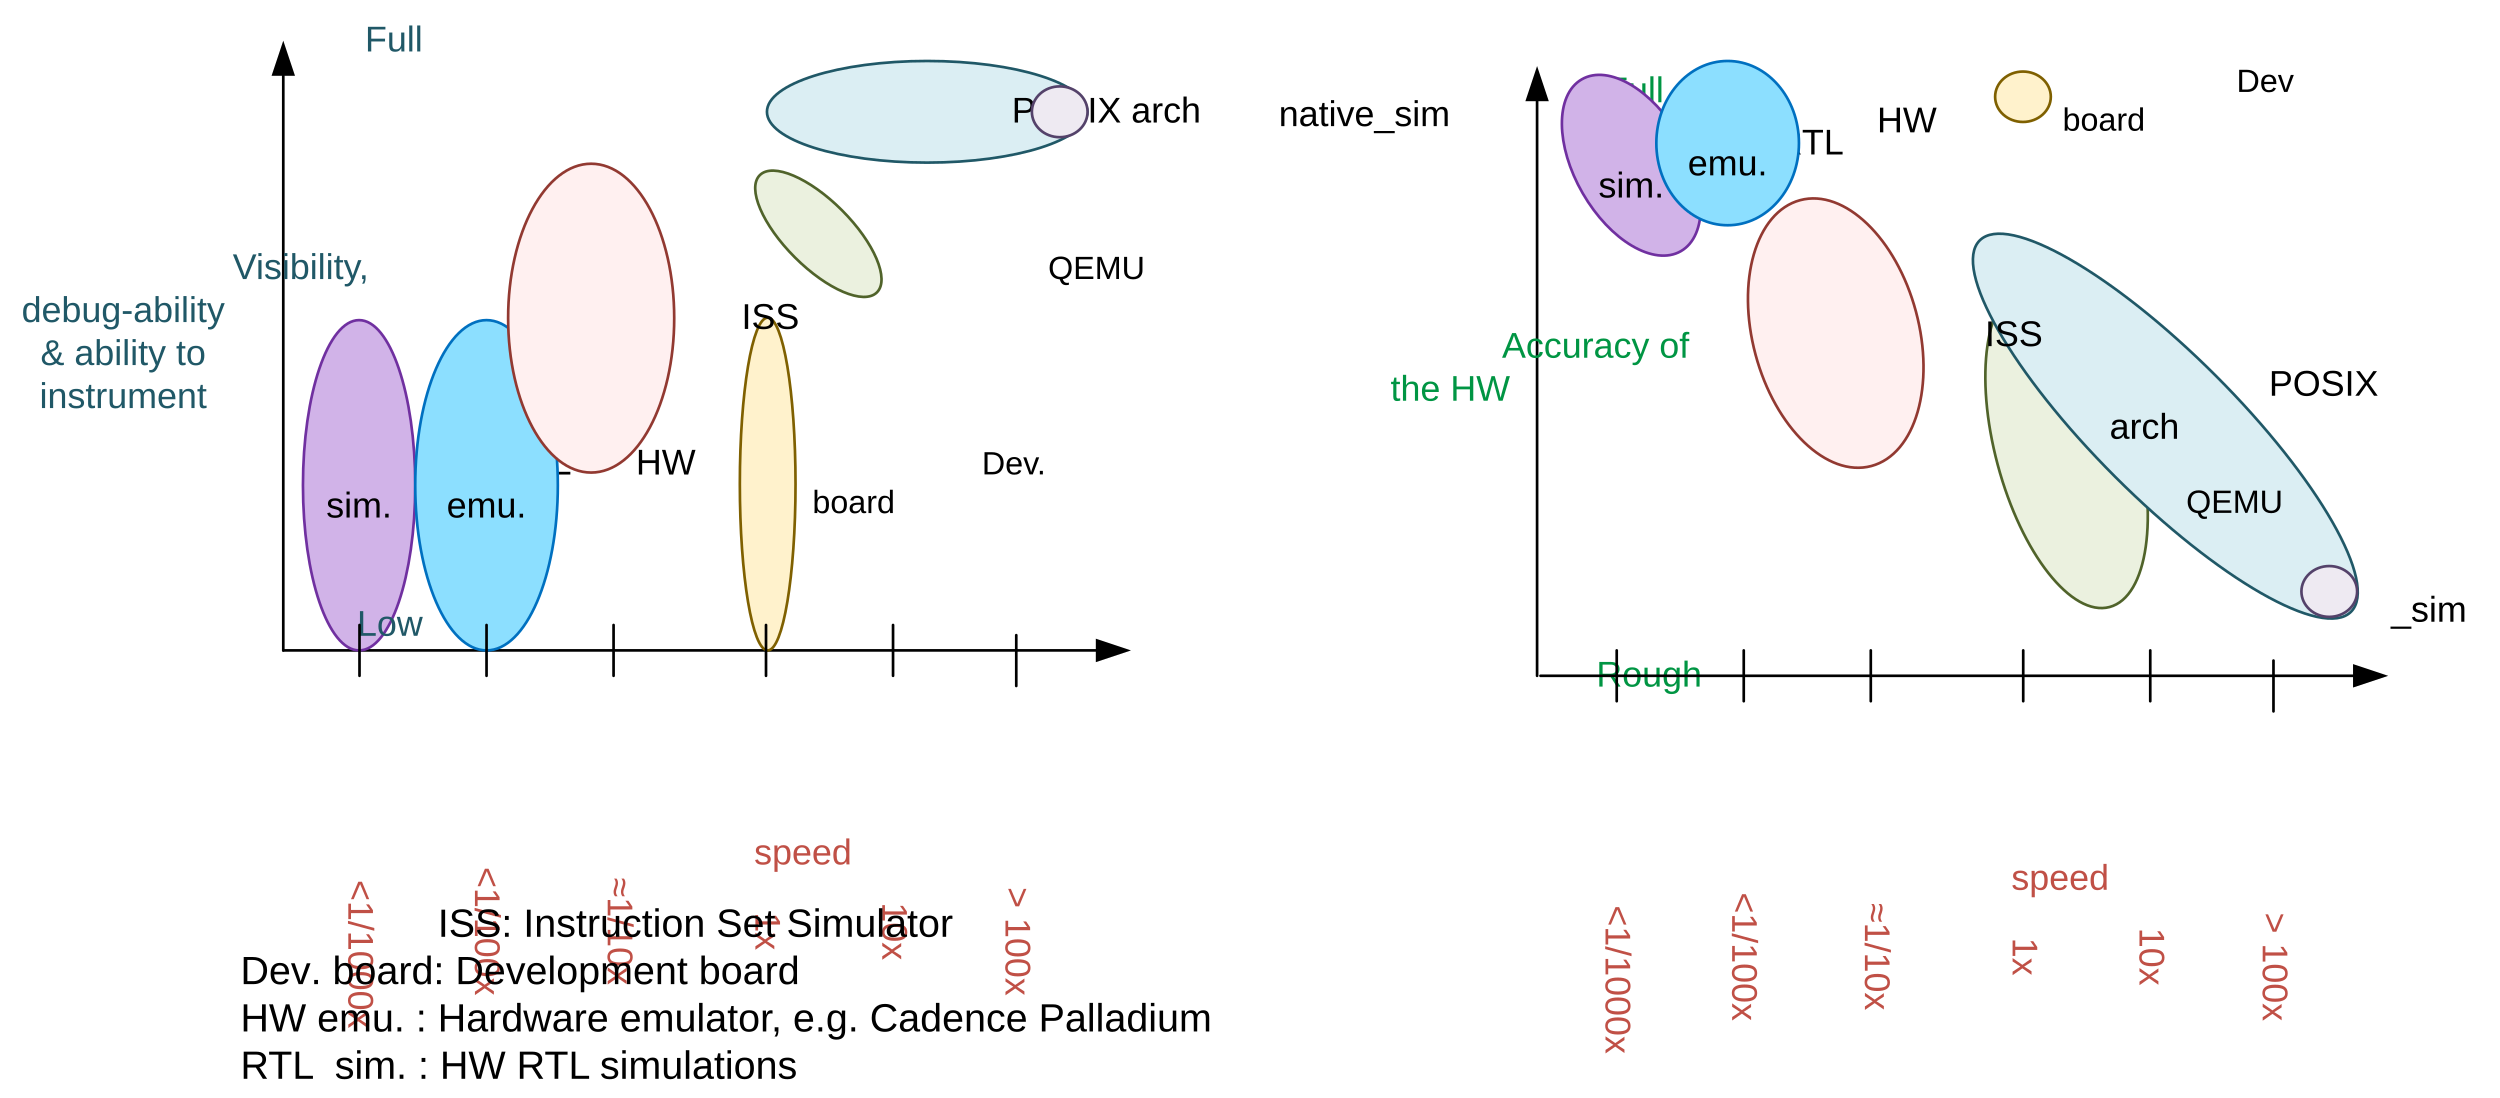
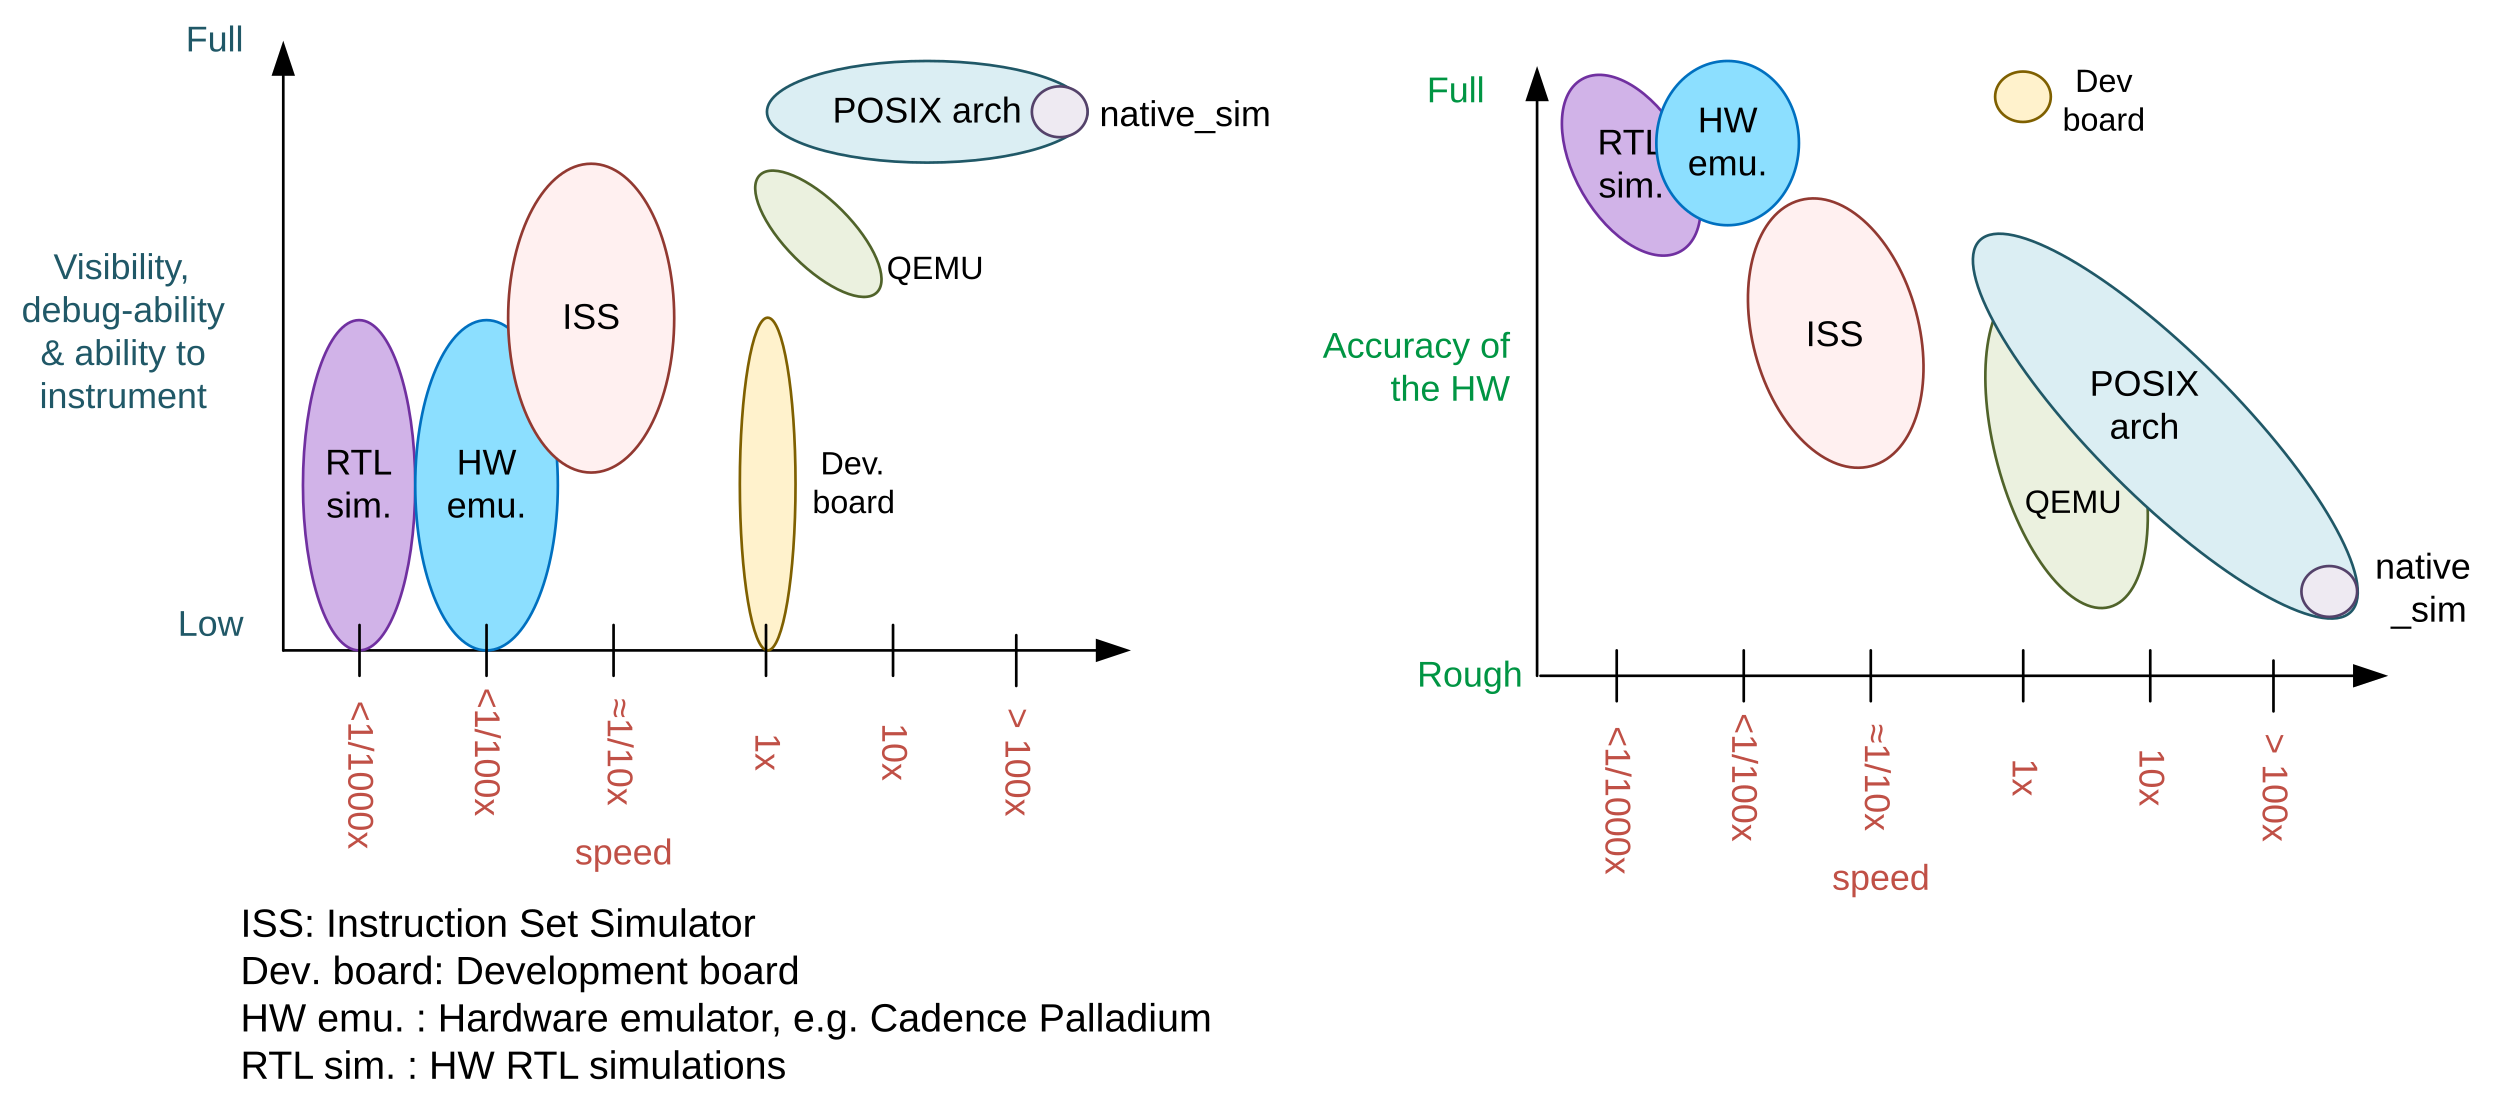
- <svg xmlns="http://www.w3.org/2000/svg" xmlns:ns1="http://schemas.microsoft.com/visio/2003/SVGExtensions/" xmlns:xlink="http://www.w3.org/1999/xlink" width="9.685in" height="4.252in" viewBox="0 0 697.323 306.142" xml:space="preserve" color-interpolation-filters="sRGB" class="st19">
-   <ns1:documentProperties ns1:langID="1033" ns1:metric="true" ns1:viewMarkup="false">
-     <ns1:userDefs>
-       <ns1:ud ns1:nameU="msvNoAutoConnect" ns1:val="VT0(1):26" />
-     </ns1:userDefs>
-   </ns1:documentProperties>
-   <style type="text/css">
- 	
- 		.st1 {marker-end:url(#mrkr13-6);stroke:#000000;stroke-linecap:round;stroke-linejoin:round;stroke-width:0.75}
- 		.st2 {fill:#000000;fill-opacity:1;stroke:#000000;stroke-opacity:1;stroke-width:0.229}
- 		.st3 {fill:none;stroke:none;stroke-linecap:round;stroke-linejoin:round;stroke-width:0.75}
- 		.st4 {fill:#c05046;font-family:Arial;font-size:0.833em}
- 		.st5 {fill:#205867;font-family:Arial;font-size:0.833em}
- 		.st6 {font-size:1em}
- 		.st7 {fill:#009543;font-family:Arial;font-size:0.833em}
- 		.st8 {fill:#d1b3e8;stroke:#7030a0;stroke-linecap:round;stroke-linejoin:round;stroke-width:0.75}
- 		.st9 {fill:#000000;font-family:Arial;font-size:0.833em}
- 		.st10 {fill:#8cdfff;stroke:#0070c0;stroke-linecap:round;stroke-linejoin:round;stroke-width:0.75}
- 		.st11 {fill:#ebf1df;stroke:#50632a;stroke-linecap:round;stroke-linejoin:round;stroke-width:0.75}
- 		.st12 {stroke:#000000;stroke-linecap:round;stroke-linejoin:round;stroke-width:0.75}
- 		.st13 {fill:#000000;font-family:Arial;font-size:0.917em}
- 		.st14 {fill:#fff2cc;stroke:#7f6000;stroke-linecap:round;stroke-linejoin:round;stroke-width:0.75}
- 		.st15 {fill:#dbeef3;stroke:#205867;stroke-linecap:round;stroke-linejoin:round;stroke-width:0.75}
- 		.st16 {fill:#fff0f0;stroke:#923931;stroke-linecap:round;stroke-linejoin:round;stroke-width:0.75}
- 		.st17 {fill:#000000;font-family:Arial;font-size:0.75em}
- 		.st18 {fill:#eeeaf2;stroke:#54426a;stroke-linecap:round;stroke-linejoin:round;stroke-width:0.75}
- 		.st19 {fill:none;fill-rule:evenodd;font-size:12px;overflow:visible;stroke-linecap:square;stroke-miterlimit:3}
- 	
- 	</style>
+ <svg xmlns="http://www.w3.org/2000/svg" xmlns:xlink="http://www.w3.org/1999/xlink" width="929.764" height="408.189" class="st19" color-interpolation-filters="sRGB" viewBox="0 0 697.323 306.142" xml:space="preserve">
+   <style type="text/css">.st1,.st2{stroke:#000}.st1{marker-end:url(#mrkr13-6);stroke-linecap:round;stroke-linejoin:round;stroke-width:.75}.st2{fill:#000;fill-opacity:1;stroke-opacity:1;stroke-width:.229}.st3{fill:none;stroke:none;stroke-linecap:round;stroke-linejoin:round;stroke-width:.75}.st4,.st5{fill:#c05046;font-family:Arial;font-size:.833em}.st5{fill:#205867}.st6{font-size:1em}.st7{fill:#009543;font-family:Arial;font-size:.833em}.st8{fill:#d1b3e8;stroke:#7030a0;stroke-linecap:round;stroke-linejoin:round;stroke-width:.75}.st9{fill:#000;font-family:Arial;font-size:.833em}.st10{fill:#8cdfff;stroke:#0070c0}.st10,.st11,.st12{stroke-linecap:round;stroke-linejoin:round;stroke-width:.75}.st11{fill:#ebf1df;stroke:#50632a}.st12{stroke:#000}.st13{fill:#000;font-family:Arial;font-size:.917em}.st14{fill:#fff2cc;stroke:#7f6000}.st14,.st15,.st16{stroke-linecap:round;stroke-linejoin:round;stroke-width:.75}.st15{fill:#dbeef3;stroke:#205867}.st16{fill:#fff0f0;stroke:#923931}.st17{fill:#000;font-family:Arial;font-size:.75em}.st18{fill:#eeeaf2;stroke:#54426a;stroke-linecap:round;stroke-linejoin:round;stroke-width:.75}.st19{fill:none;fill-rule:evenodd;font-size:12px;overflow:visible;stroke-linecap:square;stroke-miterlimit:3}</style>
  <defs id="Markers">
    <g id="lend13">
-       <path d="M 3 1 L 0 0 L 3 -1 L 3 1 " style="stroke:none" />
-     </g>
-     <marker id="mrkr13-6" class="st2" ns1:arrowType="13" ns1:arrowSize="2" ns1:setback="13.08" refX="-13.08" orient="auto" markerUnits="strokeWidth" overflow="visible">
-       <use xlink:href="#lend13" transform="scale(-4.36,-4.36) " />
+       <path d="M 3 1 L 0 0 L 3 -1 L 3 1" style="stroke:none" />
+     </g>
+     <marker id="mrkr13-6" class="st2" markerUnits="strokeWidth" orient="auto" overflow="visible" refX="-13.08">
+       <use transform="scale(-4.36,-4.36)" xlink:href="#lend13" />
    </marker>
  </defs>
-   <g ns1:mID="0" ns1:index="1" ns1:groupContext="foregroundPage">
-     <ns1:pageProperties ns1:drawingScale="0.0393701" ns1:pageScale="0.0393701" ns1:drawingUnits="24" ns1:shadowOffsetX="8.50394" ns1:shadowOffsetY="-8.50394" />
-     <ns1:layer ns1:name="Connector" ns1:index="0" />
-     <g id="shape1-1" ns1:mID="1" ns1:groupContext="shape" transform="translate(-227.126,181.417) rotate(-90)">
+   <g>
+     <g id="shape1-1" transform="translate(-227.126,181.417) rotate(-90)">
      <path d="M0 306.14 L160.27 306.14" class="st1" />
    </g>
-     <g id="shape2-7" ns1:mID="2" ns1:groupContext="shape" transform="translate(79.0157,-124.724)">
+     <g id="shape2-7" transform="translate(79.0157,-124.724)">
      <path d="M0 306.14 L226.64 306.14" class="st1" />
    </g>
-     <g id="shape3-12" ns1:mID="3" ns1:groupContext="shape" transform="translate(148.465,-53.8583)">
-       <ns1:textBlock ns1:margins="rect(4,4,4,4)" ns1:tabSpace="42.5197" />
-       <ns1:textRect cx="25.512" cy="291.969" width="51.03" height="28.346" />
-       <rect x="0" y="277.795" width="51.024" height="28.346" class="st3" />
-       <text x="11.89" y="294.97" class="st4" ns1:langID="6153">
-         <ns1:paragraph ns1:horizAlign="1" />
-         <ns1:tabList />speed</text>
-     </g>
-     <g id="shape4-15" ns1:mID="4" ns1:groupContext="shape" transform="translate(-3.18898,-199.134)">
-       <ns1:textBlock ns1:margins="rect(4,4,4,4)" ns1:tabSpace="42.5197" />
-       <ns1:textRect cx="37.559" cy="291.969" width="75.12" height="28.346" />
-       <rect x="0" y="277.795" width="75.118" height="28.346" class="st3" />
-       <text x="18.11" y="276.97" class="st5" ns1:langID="6153">
-         <ns1:paragraph ns1:horizAlign="1" />
-         <ns1:tabList />Visibility, <tspan x="9.21" dy="1.2em" class="st6">debug</tspan>-ability<ns1:newlineChar />
-         <tspan x="14.49" dy="1.2em" class="st6">&amp; </tspan>ability to <tspan x="14.22" dy="1.2em" class="st6">instrument</tspan>
-       </text>
-     </g>
-     <g id="shape8-21" ns1:mID="8" ns1:groupContext="shape" transform="translate(122.598,188.504) rotate(-90)">
+     <g id="shape3-12" transform="translate(148.465,-53.8583)">
+       <rect width="51.024" height="28.346" x="0" y="277.795" class="st3" />
+       <text x="11.89" y="294.97" class="st4">speed</text>
+     </g>
+     <g id="shape4-15" transform="translate(-3.18898,-199.134)">
+       <rect width="75.118" height="28.346" x="0" y="277.795" class="st3" />
+       <text x="18.11" y="276.97" class="st5">Visibility, <tspan x="9.21" class="st6" dy="1.2em">debug</tspan>-ability<tspan x="14.49" class="st6" dy="1.2em">&amp; </tspan>ability to <tspan x="14.22" class="st6" dy="1.2em">instrument</tspan>
+       </text>
+     </g>
+     <g id="shape8-21" transform="translate(122.598,188.504) rotate(-90)">
      <path d="M0 306.14 L160.27 306.14" class="st1" />
    </g>
-     <g id="shape9-26" ns1:mID="9" ns1:groupContext="shape" transform="translate(361.417,-189.185)">
-       <ns1:textBlock ns1:margins="rect(4,4,4,4)" ns1:tabSpace="42.5197" />
-       <ns1:textRect cx="31.89" cy="291.969" width="63.78" height="28.346" />
-       <rect x="0" y="277.795" width="63.779" height="28.346" class="st3" />
-       <text x="7.54" y="288.97" class="st7" ns1:langID="6153">
-         <ns1:paragraph ns1:horizAlign="2" />
-         <ns1:tabList />Accuracy of <tspan x="26.44" dy="1.2em" class="st6">the HW</tspan>
-       </text>
-     </g>
-     <g id="shape32-30" ns1:mID="32" ns1:groupContext="shape" transform="translate(84.5022,-124.724)">
-       <ns1:textBlock ns1:margins="rect(4,4,4,4)" ns1:tabSpace="42.5197" />
-       <ns1:textRect cx="15.659" cy="260.079" width="31.32" height="92.126" />
-       <ellipse cx="15.659" cy="260.079" rx="15.659" ry="46.063" class="st8" />
-       <text x="6.21" y="257.08" class="st9" ns1:langID="6153">
-         <ns1:paragraph ns1:horizAlign="1" />
-         <ns1:tabList />RTL <tspan x="6.49" dy="1.2em" class="st6">sim</tspan>.</text>
-     </g>
-     <g id="shape31-34" ns1:mID="31" ns1:groupContext="shape" transform="translate(115.82,-124.724)">
-       <ns1:textBlock ns1:margins="rect(4,4,4,4)" ns1:tabSpace="42.5197" />
-       <ns1:textRect cx="19.888" cy="260.079" width="39.78" height="92.126" />
-       <ellipse cx="19.888" cy="260.079" rx="19.888" ry="46.063" class="st10" />
-       <text x="11.56" y="257.08" class="st9" ns1:langID="6153">
-         <ns1:paragraph ns1:horizAlign="1" />
-         <ns1:tabList />HW <tspan x="8.77" dy="1.2em" class="st6">emu</tspan>.</text>
-     </g>
-     <g id="shape34-38" ns1:mID="34" ns1:groupContext="shape" transform="translate(21.5629,-128.361) rotate(-45)">
-       <ellipse cx="9.289" cy="283.032" rx="9.289" ry="23.11" class="st11" />
-     </g>
-     <g id="shape36-40" ns1:mID="36" ns1:groupContext="shape" transform="translate(378.334,-273.543)">
-       <ns1:textBlock ns1:margins="rect(4,4,4,4)" ns1:tabSpace="42.5197" />
-       <ns1:textRect cx="19.888" cy="299.055" width="39.78" height="14.173" />
-       <rect x="0" y="291.969" width="39.776" height="14.173" class="st3" />
-       <text x="19.66" y="302.06" class="st7" ns1:langID="6153">
-         <ns1:paragraph ns1:horizAlign="2" />
-         <ns1:tabList />Full</text>
-     </g>
-     <g id="shape37-43" ns1:mID="37" ns1:groupContext="shape" transform="translate(364.961,-110.551)">
-       <ns1:textBlock ns1:margins="rect(4,4,4,4)" ns1:tabSpace="42.5197" />
-       <ns1:textRect cx="31.89" cy="299.055" width="63.78" height="14.173" />
-       <rect x="0" y="291.969" width="63.779" height="14.173" class="st3" />
-       <text x="30.31" y="302.06" class="st7" ns1:langID="6153">
-         <ns1:paragraph ns1:horizAlign="2" />
-         <ns1:tabList />Rough</text>
-     </g>
-     <g id="shape38-46" ns1:mID="38" ns1:groupContext="shape" transform="translate(40.6109,-287.717)">
-       <ns1:textBlock ns1:margins="rect(4,4,4,4)" ns1:tabSpace="42.5197" />
-       <ns1:textRect cx="15.659" cy="299.055" width="31.32" height="14.173" />
-       <rect x="0" y="291.969" width="31.318" height="14.173" class="st3" />
-       <text x="11.2" y="302.06" class="st5" ns1:langID="6153">
-         <ns1:paragraph ns1:horizAlign="2" />
-         <ns1:tabList />Full</text>
-     </g>
-     <g id="shape39-49" ns1:mID="39" ns1:groupContext="shape" transform="translate(40.6109,-124.724)">
-       <ns1:textBlock ns1:margins="rect(4,4,4,4)" ns1:tabSpace="42.5197" />
-       <ns1:textRect cx="15.659" cy="299.055" width="31.32" height="14.173" />
-       <rect x="0" y="291.969" width="31.318" height="14.173" class="st3" />
-       <text x="8.97" y="302.06" class="st5" ns1:langID="6153">
-         <ns1:paragraph ns1:horizAlign="2" />
-         <ns1:tabList />Low</text>
-     </g>
-     <g id="shape41-52" ns1:mID="41" ns1:groupContext="shape" transform="translate(555.236,174.331) rotate(90)">
-       <path d="M0 306.14 L14.17 306.14" class="st12" />
-     </g>
-     <g id="shape42-55" ns1:mID="42" ns1:groupContext="shape" transform="translate(477.283,174.331) rotate(90)">
-       <path d="M0 306.14 L14.17 306.14" class="st12" />
-     </g>
-     <g id="shape43-58" ns1:mID="43" ns1:groupContext="shape" transform="translate(441.85,174.331) rotate(90)">
-       <path d="M0 306.14 L14.17 306.14" class="st12" />
-     </g>
-     <g id="shape44-61" ns1:mID="44" ns1:groupContext="shape" transform="translate(406.417,174.331) rotate(90)">
-       <path d="M0 306.14 L14.17 306.14" class="st12" />
-     </g>
-     <g id="shape45-64" ns1:mID="45" ns1:groupContext="shape" transform="translate(548.15,184.252) rotate(90)">
-       <ns1:textBlock ns1:margins="rect(4,4,4,4)" ns1:tabSpace="42.5197" />
-       <ns1:textRect cx="25.512" cy="299.055" width="51.03" height="14.173" />
-       <rect x="0" y="291.969" width="51.024" height="14.173" class="st3" />
-       <text x="17.45" y="302.06" class="st4" ns1:langID="6153">
-         <ns1:paragraph ns1:horizAlign="1" />
-         <ns1:tabList />10x</text>
-     </g>
-     <g id="shape46-67" ns1:mID="46" ns1:groupContext="shape" transform="translate(512.762,184.252) rotate(90)">
-       <ns1:textBlock ns1:margins="rect(4,4,4,4)" ns1:tabSpace="42.5197" />
-       <ns1:textRect cx="25.512" cy="299.055" width="51.03" height="14.173" />
-       <rect x="0" y="291.969" width="51.024" height="14.173" class="st3" />
-       <text x="20.23" y="302.06" class="st4" ns1:langID="6153">
-         <ns1:paragraph ns1:horizAlign="1" />
-         <ns1:tabList />1x</text>
-     </g>
-     <g id="shape47-70" ns1:mID="47" ns1:groupContext="shape" transform="translate(471.568,184.252) rotate(90)">
-       <ns1:textBlock ns1:margins="rect(4,4,4,4)" ns1:tabSpace="42.5197" />
-       <ns1:textRect cx="25.512" cy="299.055" width="51.03" height="14.173" />
-       <rect x="0" y="291.969" width="51.024" height="14.173" class="st3" />
-       <text x="10.54" y="302.06" class="st4" ns1:langID="6153">
-         <ns1:paragraph ns1:horizAlign="1" />
-         <ns1:tabList />≈1/10x</text>
-     </g>
-     <g id="shape48-73" ns1:mID="48" ns1:groupContext="shape" transform="translate(434.535,184.252) rotate(90)">
-       <ns1:textBlock ns1:margins="rect(4,4,4,4)" ns1:tabSpace="42.5197" />
-       <ns1:textRect cx="25.512" cy="299.055" width="51.03" height="14.173" />
-       <rect x="0" y="291.969" width="51.024" height="14.173" class="st3" />
-       <text x="7.58" y="302.06" class="st4" ns1:langID="6153">
-         <ns1:paragraph ns1:horizAlign="1" />
-         <ns1:tabList />&lt;1/100x</text>
-     </g>
-     <g id="shape49-76" ns1:mID="49" ns1:groupContext="shape" transform="translate(399.216,188.504) rotate(90)">
-       <ns1:textBlock ns1:margins="rect(4,4,4,4)" ns1:tabSpace="42.5197" />
-       <ns1:textRect cx="27.665" cy="299.055" width="55.34" height="14.173" />
-       <rect x="0" y="291.969" width="55.331" height="14.173" class="st3" />
-       <text x="6.95" y="302.06" class="st4" ns1:langID="6153">
-         <ns1:paragraph ns1:horizAlign="1" />
-         <ns1:tabList />&lt;1/1000x</text>
-     </g>
-     <g id="shape54-79" ns1:mID="54" ns1:groupContext="shape" transform="translate(63.0709,-2.83465)">
-       <ns1:textBlock ns1:margins="rect(4,4,4,4)" ns1:tabSpace="42.5197" />
-       <ns1:textRect cx="160.866" cy="280.63" width="321.74" height="51.024" />
-       <rect x="0" y="255.118" width="321.732" height="51.024" class="st3" />
-       <text x="4" y="264.13" class="st13" ns1:langID="6153">
-         <ns1:paragraph />
-         <ns1:tabList />ISS: Instruction Set Simulator<ns1:newlineChar />
-         <tspan x="4" dy="1.2em" class="st6">Dev</tspan>. board: Development board<ns1:newlineChar />
-         <tspan x="4" dy="1.2em" class="st6">HW emu</tspan>. : Hardware emulator, e.g. Cadence Palladium<ns1:newlineChar />
-         <tspan x="4" dy="1.2em" class="st6">RTL  sim</tspan>. : HW RTL simulations</text>
-     </g>
-     <g id="shape56-85" ns1:mID="56" ns1:groupContext="shape" transform="translate(206.362,-124.724)">
-       <ellipse cx="7.767" cy="259.738" rx="7.767" ry="46.404" class="st14" />
-     </g>
-     <g id="shape33-87" ns1:mID="33" ns1:groupContext="shape" transform="translate(213.924,-260.787)">
-       <ns1:textBlock ns1:margins="rect(4,4,4,4)" ns1:tabSpace="42.5197" />
-       <ns1:textRect cx="44.691" cy="291.969" width="89.39" height="28.346" />
-       <ellipse cx="44.691" cy="291.969" rx="44.691" ry="14.173" class="st15" />
-       <text x="18.29" y="294.97" class="st9" ns1:langID="6153">
-         <ns1:paragraph ns1:horizAlign="1" />
-         <ns1:tabList />POSIX arch</text>
-     </g>
-     <g id="shape30-90" ns1:mID="30" ns1:groupContext="shape" transform="translate(141.732,-174.331)">
-       <ns1:textBlock ns1:margins="rect(4,4,4,4)" ns1:tabSpace="42.5197" />
-       <ns1:textRect cx="23.163" cy="263.071" width="46.33" height="86.142" />
-       <ellipse cx="23.163" cy="263.071" rx="23.163" ry="43.071" class="st16" />
-       <text x="15.1" y="266.07" class="st9" ns1:langID="6153">
-         <ns1:paragraph ns1:horizAlign="1" />
-         <ns1:tabList />ISS</text>
-     </g>
-     <g id="shape57-93" ns1:mID="57" ns1:groupContext="shape" transform="translate(589.606,177.165) rotate(90)">
-       <path d="M0 306.14 L14.17 306.14" class="st12" />
-     </g>
-     <g id="shape58-96" ns1:mID="58" ns1:groupContext="shape" transform="translate(582.52,187.087) rotate(90)">
-       <ns1:textBlock ns1:margins="rect(4,4,4,4)" ns1:tabSpace="42.5197" />
-       <ns1:textRect cx="25.512" cy="299.055" width="51.03" height="14.173" />
-       <rect x="0" y="291.969" width="51.024" height="14.173" class="st3" />
-       <text x="10.36" y="302.06" class="st4" ns1:langID="6153">
-         <ns1:paragraph ns1:horizAlign="1" />
-         <ns1:tabList />&gt; 100x</text>
-     </g>
-     <g id="shape59-99" ns1:mID="59" ns1:groupContext="shape" transform="translate(302.23,-187.248) rotate(-30)">
-       <ellipse cx="15.659" cy="278.476" rx="15.659" ry="27.665" class="st8" />
-     </g>
-     <g id="shape61-101" ns1:mID="61" ns1:groupContext="shape" transform="translate(489.994,-121.253) rotate(-15)">
-       <ellipse cx="19.888" cy="259.738" rx="19.888" ry="46.404" class="st11" />
-     </g>
-     <g id="shape62-103" ns1:mID="62" ns1:groupContext="shape" transform="translate(556.498,-272.126)">
-       <ellipse cx="7.767" cy="299.112" rx="7.767" ry="7.03" class="st14" />
-     </g>
-     <g id="shape63-105" ns1:mID="63" ns1:groupContext="shape" transform="translate(425.224,-31.7666) rotate(-45)">
-       <ellipse cx="19.888" cy="232.905" rx="19.888" ry="73.237" class="st15" />
-     </g>
-     <g id="shape64-107" ns1:mID="64" ns1:groupContext="shape" transform="translate(420.366,-159.73) rotate(-15)">
-       <ellipse cx="23.163" cy="267.758" rx="23.163" ry="38.384" class="st16" />
-     </g>
-     <g id="shape65-109" ns1:mID="65" ns1:groupContext="shape" transform="translate(429.689,-117.638)">
+     <g id="shape9-26" transform="translate(361.417,-189.185)">
+       <rect width="63.779" height="28.346" x="0" y="277.795" class="st3" />
+       <text x="7.54" y="288.97" class="st7">Accuracy of <tspan x="26.44" class="st6" dy="1.2em">the HW</tspan>
+       </text>
+     </g>
+     <g id="shape32-30" transform="translate(84.5022,-124.724)">
+       <ellipse cx="15.659" cy="260.079" class="st8" rx="15.659" ry="46.063" />
+       <text x="6.21" y="257.08" class="st9">RTL <tspan x="6.49" class="st6" dy="1.2em">sim</tspan>.</text>
+     </g>
+     <g id="shape31-34" transform="translate(115.82,-124.724)">
+       <ellipse cx="19.888" cy="260.079" class="st10" rx="19.888" ry="46.063" />
+       <text x="11.56" y="257.08" class="st9">HW <tspan x="8.77" class="st6" dy="1.2em">emu</tspan>.</text>
+     </g>
+     <g id="shape34-38" transform="translate(21.5629,-128.361) rotate(-45)">
+       <ellipse cx="9.289" cy="283.032" class="st11" rx="9.289" ry="23.11" />
+     </g>
+     <g id="shape36-40" transform="translate(378.334,-273.543)">
+       <rect width="39.776" height="14.173" x="0" y="291.969" class="st3" />
+       <text x="19.66" y="302.06" class="st7">Full</text>
+     </g>
+     <g id="shape37-43" transform="translate(364.961,-110.551)">
+       <rect width="63.779" height="14.173" x="0" y="291.969" class="st3" />
+       <text x="30.31" y="302.06" class="st7">Rough</text>
+     </g>
+     <g id="shape38-46" transform="translate(40.6109,-287.717)">
+       <rect width="31.318" height="14.173" x="0" y="291.969" class="st3" />
+       <text x="11.2" y="302.06" class="st5">Full</text>
+     </g>
+     <g id="shape39-49" transform="translate(40.6109,-124.724)">
+       <rect width="31.318" height="14.173" x="0" y="291.969" class="st3" />
+       <text x="8.97" y="302.06" class="st5">Low</text>
+     </g>
+     <g id="shape41-52" transform="translate(555.236,174.331) rotate(90)">
+       <path d="M0 306.14 L14.17 306.14" class="st12" />
+     </g>
+     <g id="shape42-55" transform="translate(477.283,174.331) rotate(90)">
+       <path d="M0 306.14 L14.17 306.14" class="st12" />
+     </g>
+     <g id="shape43-58" transform="translate(441.85,174.331) rotate(90)">
+       <path d="M0 306.14 L14.17 306.14" class="st12" />
+     </g>
+     <g id="shape44-61" transform="translate(406.417,174.331) rotate(90)">
+       <path d="M0 306.14 L14.17 306.14" class="st12" />
+     </g>
+     <g id="shape45-64" transform="translate(548.15,184.252) rotate(90)">
+       <rect width="51.024" height="14.173" x="0" y="291.969" class="st3" />
+       <text x="17.45" y="302.06" class="st4">10x</text>
+     </g>
+     <g id="shape46-67" transform="translate(512.762,184.252) rotate(90)">
+       <rect width="51.024" height="14.173" x="0" y="291.969" class="st3" />
+       <text x="20.23" y="302.06" class="st4">1x</text>
+     </g>
+     <g id="shape47-70" transform="translate(471.568,184.252) rotate(90)">
+       <rect width="51.024" height="14.173" x="0" y="291.969" class="st3" />
+       <text x="10.54" y="302.06" class="st4">≈1/10x</text>
+     </g>
+     <g id="shape48-73" transform="translate(434.535,184.252) rotate(90)">
+       <rect width="51.024" height="14.173" x="0" y="291.969" class="st3" />
+       <text x="7.58" y="302.06" class="st4">&lt;1/100x</text>
+     </g>
+     <g id="shape49-76" transform="translate(399.216,188.504) rotate(90)">
+       <rect width="55.331" height="14.173" x="0" y="291.969" class="st3" />
+       <text x="6.95" y="302.06" class="st4">&lt;1/1000x</text>
+     </g>
+     <g id="shape54-79" transform="translate(63.0709,-2.83465)">
+       <rect width="321.732" height="51.024" x="0" y="255.118" class="st3" />
+       <text x="4" y="264.13" class="st13">ISS: Instruction Set Simulator<tspan x="4" class="st6" dy="1.2em">Dev</tspan>. board: Development board<tspan x="4" class="st6" dy="1.2em">HW emu</tspan>. : Hardware emulator, e.g. Cadence Palladium<tspan x="4" class="st6" dy="1.2em">RTL sim</tspan>. : HW RTL simulations</text>
+     </g>
+     <g id="shape56-85" transform="translate(206.362,-124.724)">
+       <ellipse cx="7.767" cy="259.738" class="st14" rx="7.767" ry="46.404" />
+     </g>
+     <g id="shape33-87" transform="translate(213.924,-260.787)">
+       <ellipse cx="44.691" cy="291.969" class="st15" rx="44.691" ry="14.173" />
+       <text x="18.29" y="294.97" class="st9">POSIX arch</text>
+     </g>
+     <g id="shape30-90" transform="translate(141.732,-174.331)">
+       <ellipse cx="23.163" cy="263.071" class="st16" rx="23.163" ry="43.071" />
+       <text x="15.1" y="266.07" class="st9">ISS</text>
+     </g>
+     <g id="shape57-93" transform="translate(589.606,177.165) rotate(90)">
+       <path d="M0 306.14 L14.17 306.14" class="st12" />
+     </g>
+     <g id="shape58-96" transform="translate(582.52,187.087) rotate(90)">
+       <rect width="51.024" height="14.173" x="0" y="291.969" class="st3" />
+       <text x="10.36" y="302.06" class="st4">&gt; 100x</text>
+     </g>
+     <g id="shape59-99" transform="translate(302.23,-187.248) rotate(-30)">
+       <ellipse cx="15.659" cy="278.476" class="st8" rx="15.659" ry="27.665" />
+     </g>
+     <g id="shape61-101" transform="translate(489.994,-121.253) rotate(-15)">
+       <ellipse cx="19.888" cy="259.738" class="st11" rx="19.888" ry="46.404" />
+     </g>
+     <g id="shape62-103" transform="translate(556.498,-272.126)">
+       <ellipse cx="7.767" cy="299.112" class="st14" rx="7.767" ry="7.03" />
+     </g>
+     <g id="shape63-105" transform="translate(425.224,-31.7666) rotate(-45)">
+       <ellipse cx="19.888" cy="232.905" class="st15" rx="19.888" ry="73.237" />
+     </g>
+     <g id="shape64-107" transform="translate(420.366,-159.73) rotate(-15)">
+       <ellipse cx="23.163" cy="267.758" class="st16" rx="23.163" ry="38.384" />
+     </g>
+     <g id="shape65-109" transform="translate(429.689,-117.638)">
      <path d="M0 306.14 L226.64 306.14" class="st1" />
    </g>
-     <g id="shape66-114" ns1:mID="66" ns1:groupContext="shape" transform="translate(499.138,-46.7717)">
-       <ns1:textBlock ns1:margins="rect(4,4,4,4)" ns1:tabSpace="42.5197" />
-       <ns1:textRect cx="25.512" cy="291.969" width="51.03" height="28.346" />
-       <rect x="0" y="277.795" width="51.024" height="28.346" class="st3" />
-       <text x="11.89" y="294.97" class="st4" ns1:langID="6153">
-         <ns1:paragraph ns1:horizAlign="1" />
-         <ns1:tabList />speed</text>
-     </g>
-     <g id="shape67-117" ns1:mID="67" ns1:groupContext="shape" transform="translate(870.476,181.417) rotate(90)">
-       <path d="M0 306.14 L14.17 306.14" class="st12" />
-     </g>
-     <g id="shape68-120" ns1:mID="68" ns1:groupContext="shape" transform="translate(905.909,181.417) rotate(90)">
-       <path d="M0 306.14 L14.17 306.14" class="st12" />
-     </g>
-     <g id="shape69-123" ns1:mID="69" ns1:groupContext="shape" transform="translate(827.957,181.417) rotate(90)">
-       <path d="M0 306.14 L14.17 306.14" class="st12" />
-     </g>
-     <g id="shape70-126" ns1:mID="70" ns1:groupContext="shape" transform="translate(792.523,181.417) rotate(90)">
-       <path d="M0 306.14 L14.17 306.14" class="st12" />
-     </g>
-     <g id="shape71-129" ns1:mID="71" ns1:groupContext="shape" transform="translate(757.09,181.417) rotate(90)">
-       <path d="M0 306.14 L14.17 306.14" class="st12" />
-     </g>
-     <g id="shape72-132" ns1:mID="72" ns1:groupContext="shape" transform="translate(898.823,191.339) rotate(90)">
-       <ns1:textBlock ns1:margins="rect(4,4,4,4)" ns1:tabSpace="42.5197" />
-       <ns1:textRect cx="25.512" cy="299.055" width="51.03" height="14.173" />
-       <rect x="0" y="291.969" width="51.024" height="14.173" class="st3" />
-       <text x="17.45" y="302.06" class="st4" ns1:langID="6153">
-         <ns1:paragraph ns1:horizAlign="1" />
-         <ns1:tabList />10x</text>
-     </g>
-     <g id="shape73-135" ns1:mID="73" ns1:groupContext="shape" transform="translate(863.435,191.339) rotate(90)">
-       <ns1:textBlock ns1:margins="rect(4,4,4,4)" ns1:tabSpace="42.5197" />
-       <ns1:textRect cx="25.512" cy="299.055" width="51.03" height="14.173" />
-       <rect x="0" y="291.969" width="51.024" height="14.173" class="st3" />
-       <text x="20.23" y="302.06" class="st4" ns1:langID="6153">
-         <ns1:paragraph ns1:horizAlign="1" />
-         <ns1:tabList />1x</text>
-     </g>
-     <g id="shape74-138" ns1:mID="74" ns1:groupContext="shape" transform="translate(822.242,191.339) rotate(90)">
-       <ns1:textBlock ns1:margins="rect(4,4,4,4)" ns1:tabSpace="42.5197" />
-       <ns1:textRect cx="25.512" cy="299.055" width="51.03" height="14.173" />
-       <rect x="0" y="291.969" width="51.024" height="14.173" class="st3" />
-       <text x="10.54" y="302.06" class="st4" ns1:langID="6153">
-         <ns1:paragraph ns1:horizAlign="1" />
-         <ns1:tabList />≈1/10x</text>
-     </g>
-     <g id="shape75-141" ns1:mID="75" ns1:groupContext="shape" transform="translate(785.208,191.339) rotate(90)">
-       <ns1:textBlock ns1:margins="rect(4,4,4,4)" ns1:tabSpace="42.5197" />
-       <ns1:textRect cx="25.512" cy="299.055" width="51.03" height="14.173" />
-       <rect x="0" y="291.969" width="51.024" height="14.173" class="st3" />
-       <text x="7.58" y="302.06" class="st4" ns1:langID="6153">
-         <ns1:paragraph ns1:horizAlign="1" />
-         <ns1:tabList />&lt;1/100x</text>
-     </g>
-     <g id="shape76-144" ns1:mID="76" ns1:groupContext="shape" transform="translate(749.89,195.591) rotate(90)">
-       <ns1:textBlock ns1:margins="rect(4,4,4,4)" ns1:tabSpace="42.5197" />
-       <ns1:textRect cx="27.665" cy="299.055" width="55.34" height="14.173" />
-       <rect x="0" y="291.969" width="55.331" height="14.173" class="st3" />
-       <text x="6.95" y="302.06" class="st4" ns1:langID="6153">
-         <ns1:paragraph ns1:horizAlign="1" />
-         <ns1:tabList />&lt;1/1000x</text>
-     </g>
-     <g id="shape77-147" ns1:mID="77" ns1:groupContext="shape" transform="translate(940.279,184.252) rotate(90)">
-       <path d="M0 306.14 L14.17 306.14" class="st12" />
-     </g>
-     <g id="shape78-150" ns1:mID="78" ns1:groupContext="shape" transform="translate(933.193,194.173) rotate(90)">
-       <ns1:textBlock ns1:margins="rect(4,4,4,4)" ns1:tabSpace="42.5197" />
-       <ns1:textRect cx="25.512" cy="299.055" width="51.03" height="14.173" />
-       <rect x="0" y="291.969" width="51.024" height="14.173" class="st3" />
-       <text x="10.36" y="302.06" class="st4" ns1:langID="6153">
-         <ns1:paragraph ns1:horizAlign="1" />
-         <ns1:tabList />&gt; 100x</text>
-     </g>
-     <g id="shape79-153" ns1:mID="79" ns1:groupContext="shape" transform="translate(578.268,-178.583)">
-       <ns1:textBlock ns1:margins="rect(4,4,4,4)" ns1:tabSpace="42.5197" />
-       <ns1:textRect cx="19.888" cy="291.969" width="39.78" height="28.346" />
-       <rect x="0" y="277.795" width="39.776" height="28.346" class="st3" />
-       <text x="4.6" y="288.97" class="st9" ns1:langID="6153">
-         <ns1:paragraph ns1:horizAlign="1" />
-         <ns1:tabList />POSIX <tspan x="10.16" dy="1.2em" class="st6">arch</tspan>
-       </text>
-     </g>
-     <g id="shape80-157" ns1:mID="80" ns1:groupContext="shape" transform="translate(439.37,-232.386)">
-       <ns1:textBlock ns1:margins="rect(4,4,4,4)" ns1:tabSpace="42.5197" />
-       <ns1:textRect cx="15.659" cy="278.476" width="31.32" height="55.331" />
-       <rect x="0" y="250.811" width="31.318" height="55.331" class="st3" />
-       <text x="6.21" y="275.48" class="st9" ns1:langID="6153">
-         <ns1:paragraph ns1:horizAlign="1" />
-         <ns1:tabList />RTL <tspan x="6.49" dy="1.2em" class="st6">sim</tspan>.</text>
-     </g>
-     <g id="shape82-161" ns1:mID="82" ns1:groupContext="shape" transform="translate(496.063,-198.425)">
-       <ns1:textBlock ns1:margins="rect(4,4,4,4)" ns1:tabSpace="42.5197" />
-       <ns1:textRect cx="15.659" cy="291.969" width="31.32" height="28.346" />
-       <rect x="0" y="277.795" width="31.318" height="28.346" class="st3" />
-       <text x="7.6" y="294.97" class="st9" ns1:langID="6153">
-         <ns1:paragraph ns1:horizAlign="1" />
-         <ns1:tabList />ISS</text>
-     </g>
-     <g id="shape60-164" ns1:mID="60" ns1:groupContext="shape" transform="translate(462.002,-243.314)">
-       <ns1:textBlock ns1:margins="rect(4,4,4,4)" ns1:tabSpace="42.5197" />
-       <ns1:textRect cx="19.888" cy="283.232" width="39.78" height="45.819" />
-       <ellipse cx="19.888" cy="283.232" rx="19.888" ry="22.91" class="st10" />
-       <text x="11.56" y="280.23" class="st9" ns1:langID="6153">
-         <ns1:paragraph ns1:horizAlign="1" />
-         <ns1:tabList />HW <tspan x="8.77" dy="1.2em" class="st6">emu</tspan>.</text>
-     </g>
-     <g id="shape84-168" ns1:mID="84" ns1:groupContext="shape" transform="translate(558.379,-147.346)">
-       <ns1:textBlock ns1:margins="rect(4,4,4,4)" ns1:tabSpace="42.5197" />
-       <ns1:textRect cx="19.888" cy="287.689" width="39.78" height="36.906" />
-       <rect x="0" y="269.236" width="39.776" height="36.906" class="st3" />
-       <text x="6.39" y="290.39" class="st17" ns1:langID="6153">
-         <ns1:paragraph ns1:horizAlign="1" />
-         <ns1:tabList />QEMU</text>
-     </g>
-     <g id="shape85-171" ns1:mID="85" ns1:groupContext="shape" transform="translate(240.945,-223.937)">
-       <ns1:textBlock ns1:margins="rect(4,4,4,4)" ns1:tabSpace="42.5197" />
-       <ns1:textRect cx="19.888" cy="299.055" width="39.78" height="14.173" />
-       <rect x="0" y="291.969" width="39.776" height="14.173" class="st3" />
-       <text x="6.39" y="301.76" class="st17" ns1:langID="6153">
-         <ns1:paragraph ns1:horizAlign="1" />
-         <ns1:tabList />QEMU</text>
-     </g>
-     <g id="shape88-174" ns1:mID="88" ns1:groupContext="shape" transform="translate(646.299,-127.559)">
-       <ns1:textBlock ns1:margins="rect(4,4,4,4)" ns1:tabSpace="42.5197" />
-       <ns1:textRect cx="32.308" cy="291.969" width="64.62" height="28.346" />
-       <rect x="0" y="277.795" width="64.616" height="28.346" class="st3" />
-       <text x="16.19" y="288.97" class="st9" ns1:langID="6153">
-         <ns1:paragraph ns1:horizAlign="1" />
-         <ns1:tabList />native<ns1:lf />
-         <tspan x="20.64" dy="1.2em" class="st6">_sim</tspan>
-       </text>
-     </g>
-     <g id="shape89-178" ns1:mID="89" ns1:groupContext="shape" transform="translate(302.18,-259.795)">
-       <ns1:textBlock ns1:margins="rect(4,4,4,4)" ns1:tabSpace="42.5197" />
-       <ns1:textRect cx="32.308" cy="291.969" width="64.62" height="28.346" />
-       <rect x="0" y="277.795" width="64.616" height="28.346" class="st3" />
-       <text x="4.51" y="294.97" class="st9" ns1:langID="6153">
-         <ns1:paragraph ns1:horizAlign="1" />
-         <ns1:tabList />native_sim</text>
-     </g>
-     <g id="shape90-181" ns1:mID="90" ns1:groupContext="shape" transform="translate(287.819,-267.874)">
-       <ns1:textBlock ns1:margins="rect(4,4,4,4)" ns1:tabSpace="42.5197" />
-       <ellipse cx="7.767" cy="299.055" rx="7.767" ry="7.087" class="st18" />
-     </g>
-     <g id="shape91-183" ns1:mID="91" ns1:groupContext="shape" transform="translate(641.934,-134.079)">
-       <ns1:textBlock ns1:margins="rect(4,4,4,4)" ns1:tabSpace="42.5197" />
-       <ellipse cx="7.767" cy="299.055" rx="7.767" ry="7.087" class="st18" />
-     </g>
-     <g id="shape92-185" ns1:mID="92" ns1:groupContext="shape" transform="translate(218.222,-156.955)">
-       <ns1:textBlock ns1:margins="rect(4,4,4,4)" ns1:tabSpace="42.5197" />
-       <ns1:textRect cx="19.888" cy="291.969" width="39.78" height="28.346" />
-       <rect x="0" y="277.795" width="39.776" height="28.346" class="st3" />
-       <text x="10.64" y="289.27" class="st17" ns1:langID="6153">
-         <ns1:paragraph ns1:horizAlign="1" />
-         <ns1:tabList />Dev. <tspan x="8.38" dy="1.2em" class="st6">board</tspan>
-       </text>
-     </g>
-     <g id="shape40-189" ns1:mID="40" ns1:groupContext="shape" transform="translate(519.803,174.331) rotate(90)">
-       <path d="M0 306.14 L14.17 306.14" class="st12" />
-     </g>
-     <g id="shape93-192" ns1:mID="93" ns1:groupContext="shape" transform="translate(566.929,-263.622)">
-       <ns1:textBlock ns1:margins="rect(4,4,4,4)" ns1:tabSpace="42.5197" />
-       <ns1:textRect cx="19.888" cy="291.969" width="39.78" height="28.346" />
-       <rect x="0" y="277.795" width="39.776" height="28.346" class="st3" />
-       <text x="11.89" y="289.27" class="st17" ns1:langID="6153">
-         <ns1:paragraph ns1:horizAlign="1" />
-         <ns1:tabList />Dev <tspan x="8.38" dy="1.2em" class="st6">board</tspan>
+     <g id="shape66-114" transform="translate(499.138,-46.7717)">
+       <rect width="51.024" height="28.346" x="0" y="277.795" class="st3" />
+       <text x="11.89" y="294.97" class="st4">speed</text>
+     </g>
+     <g id="shape67-117" transform="translate(870.476,181.417) rotate(90)">
+       <path d="M0 306.14 L14.17 306.14" class="st12" />
+     </g>
+     <g id="shape68-120" transform="translate(905.909,181.417) rotate(90)">
+       <path d="M0 306.14 L14.17 306.14" class="st12" />
+     </g>
+     <g id="shape69-123" transform="translate(827.957,181.417) rotate(90)">
+       <path d="M0 306.14 L14.17 306.14" class="st12" />
+     </g>
+     <g id="shape70-126" transform="translate(792.523,181.417) rotate(90)">
+       <path d="M0 306.14 L14.17 306.14" class="st12" />
+     </g>
+     <g id="shape71-129" transform="translate(757.09,181.417) rotate(90)">
+       <path d="M0 306.14 L14.17 306.14" class="st12" />
+     </g>
+     <g id="shape72-132" transform="translate(898.823,191.339) rotate(90)">
+       <rect width="51.024" height="14.173" x="0" y="291.969" class="st3" />
+       <text x="17.45" y="302.06" class="st4">10x</text>
+     </g>
+     <g id="shape73-135" transform="translate(863.435,191.339) rotate(90)">
+       <rect width="51.024" height="14.173" x="0" y="291.969" class="st3" />
+       <text x="20.23" y="302.06" class="st4">1x</text>
+     </g>
+     <g id="shape74-138" transform="translate(822.242,191.339) rotate(90)">
+       <rect width="51.024" height="14.173" x="0" y="291.969" class="st3" />
+       <text x="10.54" y="302.06" class="st4">≈1/10x</text>
+     </g>
+     <g id="shape75-141" transform="translate(785.208,191.339) rotate(90)">
+       <rect width="51.024" height="14.173" x="0" y="291.969" class="st3" />
+       <text x="7.58" y="302.06" class="st4">&lt;1/100x</text>
+     </g>
+     <g id="shape76-144" transform="translate(749.89,195.591) rotate(90)">
+       <rect width="55.331" height="14.173" x="0" y="291.969" class="st3" />
+       <text x="6.95" y="302.06" class="st4">&lt;1/1000x</text>
+     </g>
+     <g id="shape77-147" transform="translate(940.279,184.252) rotate(90)">
+       <path d="M0 306.14 L14.17 306.14" class="st12" />
+     </g>
+     <g id="shape78-150" transform="translate(933.193,194.173) rotate(90)">
+       <rect width="51.024" height="14.173" x="0" y="291.969" class="st3" />
+       <text x="10.36" y="302.06" class="st4">&gt; 100x</text>
+     </g>
+     <g id="shape79-153" transform="translate(578.268,-178.583)">
+       <rect width="39.776" height="28.346" x="0" y="277.795" class="st3" />
+       <text x="4.6" y="288.97" class="st9">POSIX <tspan x="10.16" class="st6" dy="1.2em">arch</tspan>
+       </text>
+     </g>
+     <g id="shape80-157" transform="translate(439.37,-232.386)">
+       <rect width="31.318" height="55.331" x="0" y="250.811" class="st3" />
+       <text x="6.21" y="275.48" class="st9">RTL <tspan x="6.49" class="st6" dy="1.2em">sim</tspan>.</text>
+     </g>
+     <g id="shape82-161" transform="translate(496.063,-198.425)">
+       <rect width="31.318" height="28.346" x="0" y="277.795" class="st3" />
+       <text x="7.6" y="294.97" class="st9">ISS</text>
+     </g>
+     <g id="shape60-164" transform="translate(462.002,-243.314)">
+       <ellipse cx="19.888" cy="283.232" class="st10" rx="19.888" ry="22.91" />
+       <text x="11.56" y="280.23" class="st9">HW <tspan x="8.77" class="st6" dy="1.2em">emu</tspan>.</text>
+     </g>
+     <g id="shape84-168" transform="translate(558.379,-147.346)">
+       <rect width="39.776" height="36.906" x="0" y="269.236" class="st3" />
+       <text x="6.39" y="290.39" class="st17">QEMU</text>
+     </g>
+     <g id="shape85-171" transform="translate(240.945,-223.937)">
+       <rect width="39.776" height="14.173" x="0" y="291.969" class="st3" />
+       <text x="6.39" y="301.76" class="st17">QEMU</text>
+     </g>
+     <g id="shape88-174" transform="translate(646.299,-127.559)">
+       <rect width="64.616" height="28.346" x="0" y="277.795" class="st3" />
+       <text x="16.19" y="288.97" class="st9">native<tspan x="20.64" class="st6" dy="1.2em">_sim</tspan>
+       </text>
+     </g>
+     <g id="shape89-178" transform="translate(302.18,-259.795)">
+       <rect width="64.616" height="28.346" x="0" y="277.795" class="st3" />
+       <text x="4.51" y="294.97" class="st9">native_sim</text>
+     </g>
+     <g id="shape90-181" transform="translate(287.819,-267.874)">
+       <ellipse cx="7.767" cy="299.055" class="st18" rx="7.767" ry="7.087" />
+     </g>
+     <g id="shape91-183" transform="translate(641.934,-134.079)">
+       <ellipse cx="7.767" cy="299.055" class="st18" rx="7.767" ry="7.087" />
+     </g>
+     <g id="shape92-185" transform="translate(218.222,-156.955)">
+       <rect width="39.776" height="28.346" x="0" y="277.795" class="st3" />
+       <text x="10.64" y="289.27" class="st17">Dev. <tspan x="8.38" class="st6" dy="1.2em">board</tspan>
+       </text>
+     </g>
+     <g id="shape40-189" transform="translate(519.803,174.331) rotate(90)">
+       <path d="M0 306.14 L14.17 306.14" class="st12" />
+     </g>
+     <g id="shape93-192" transform="translate(566.929,-263.622)">
+       <rect width="39.776" height="28.346" x="0" y="277.795" class="st3" />
+       <text x="11.89" y="289.27" class="st17">Dev <tspan x="8.38" class="st6" dy="1.2em">board</tspan>
      </text>
    </g>
  </g>
</svg>
